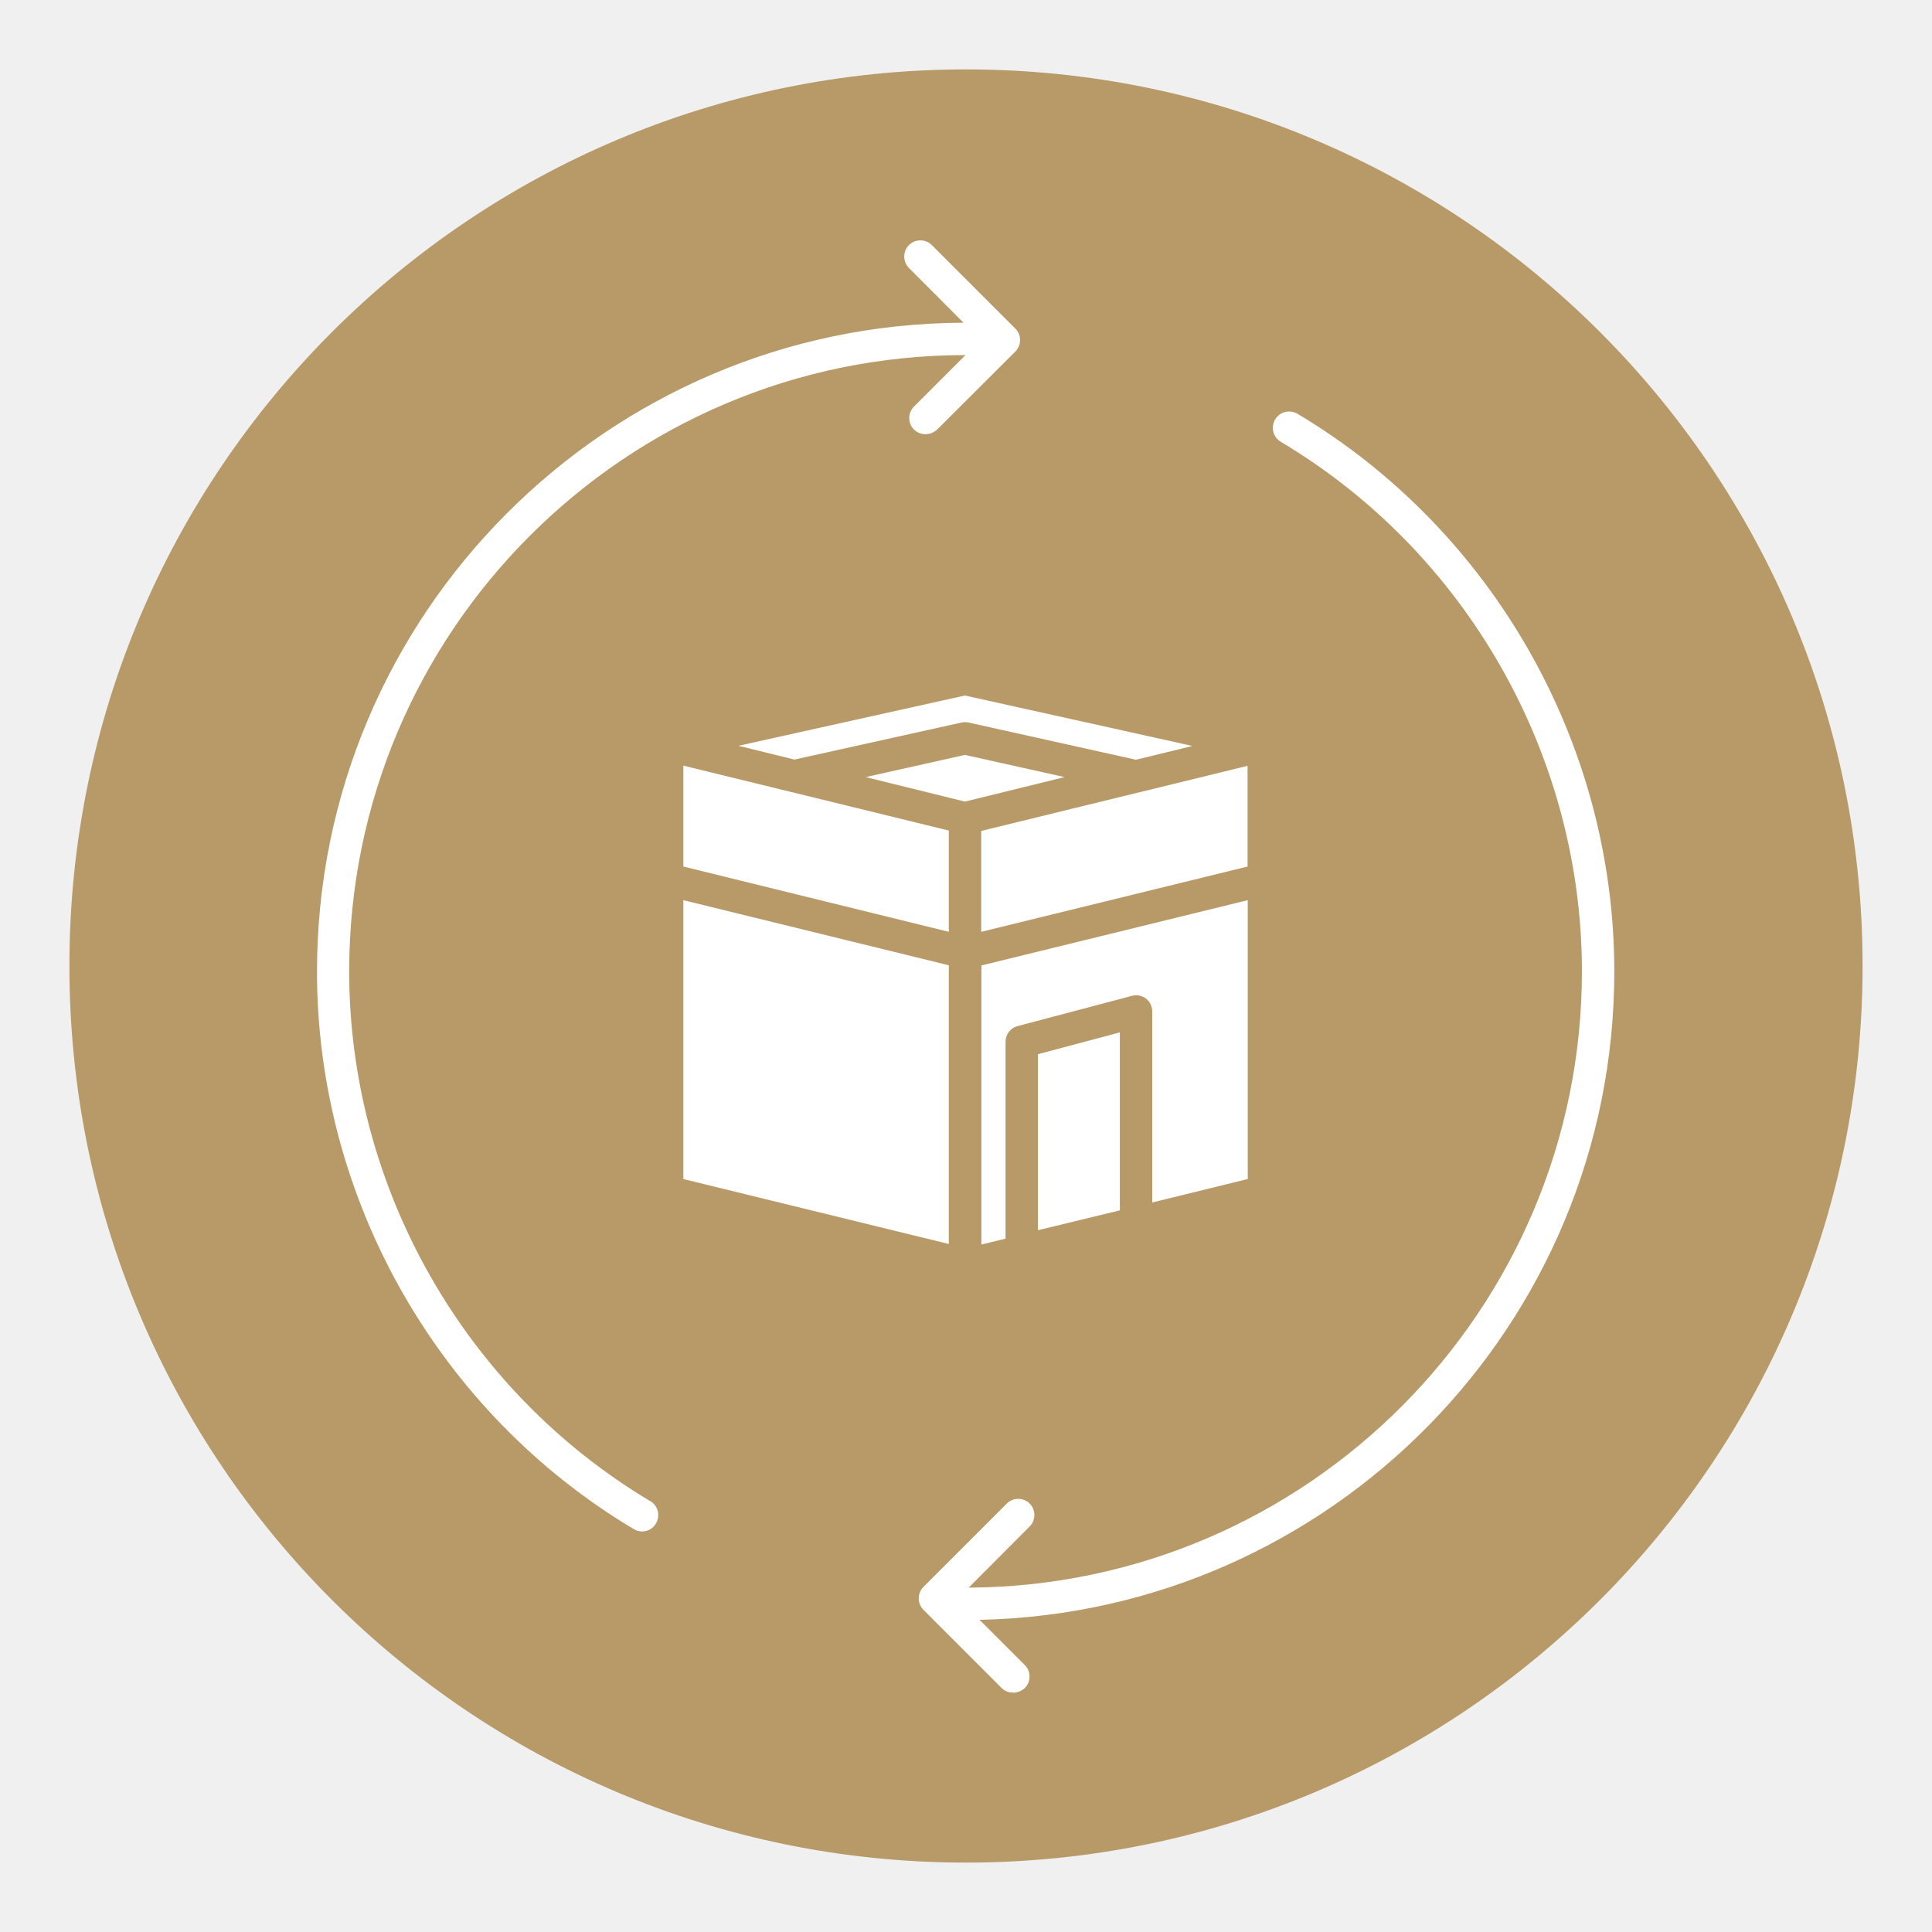
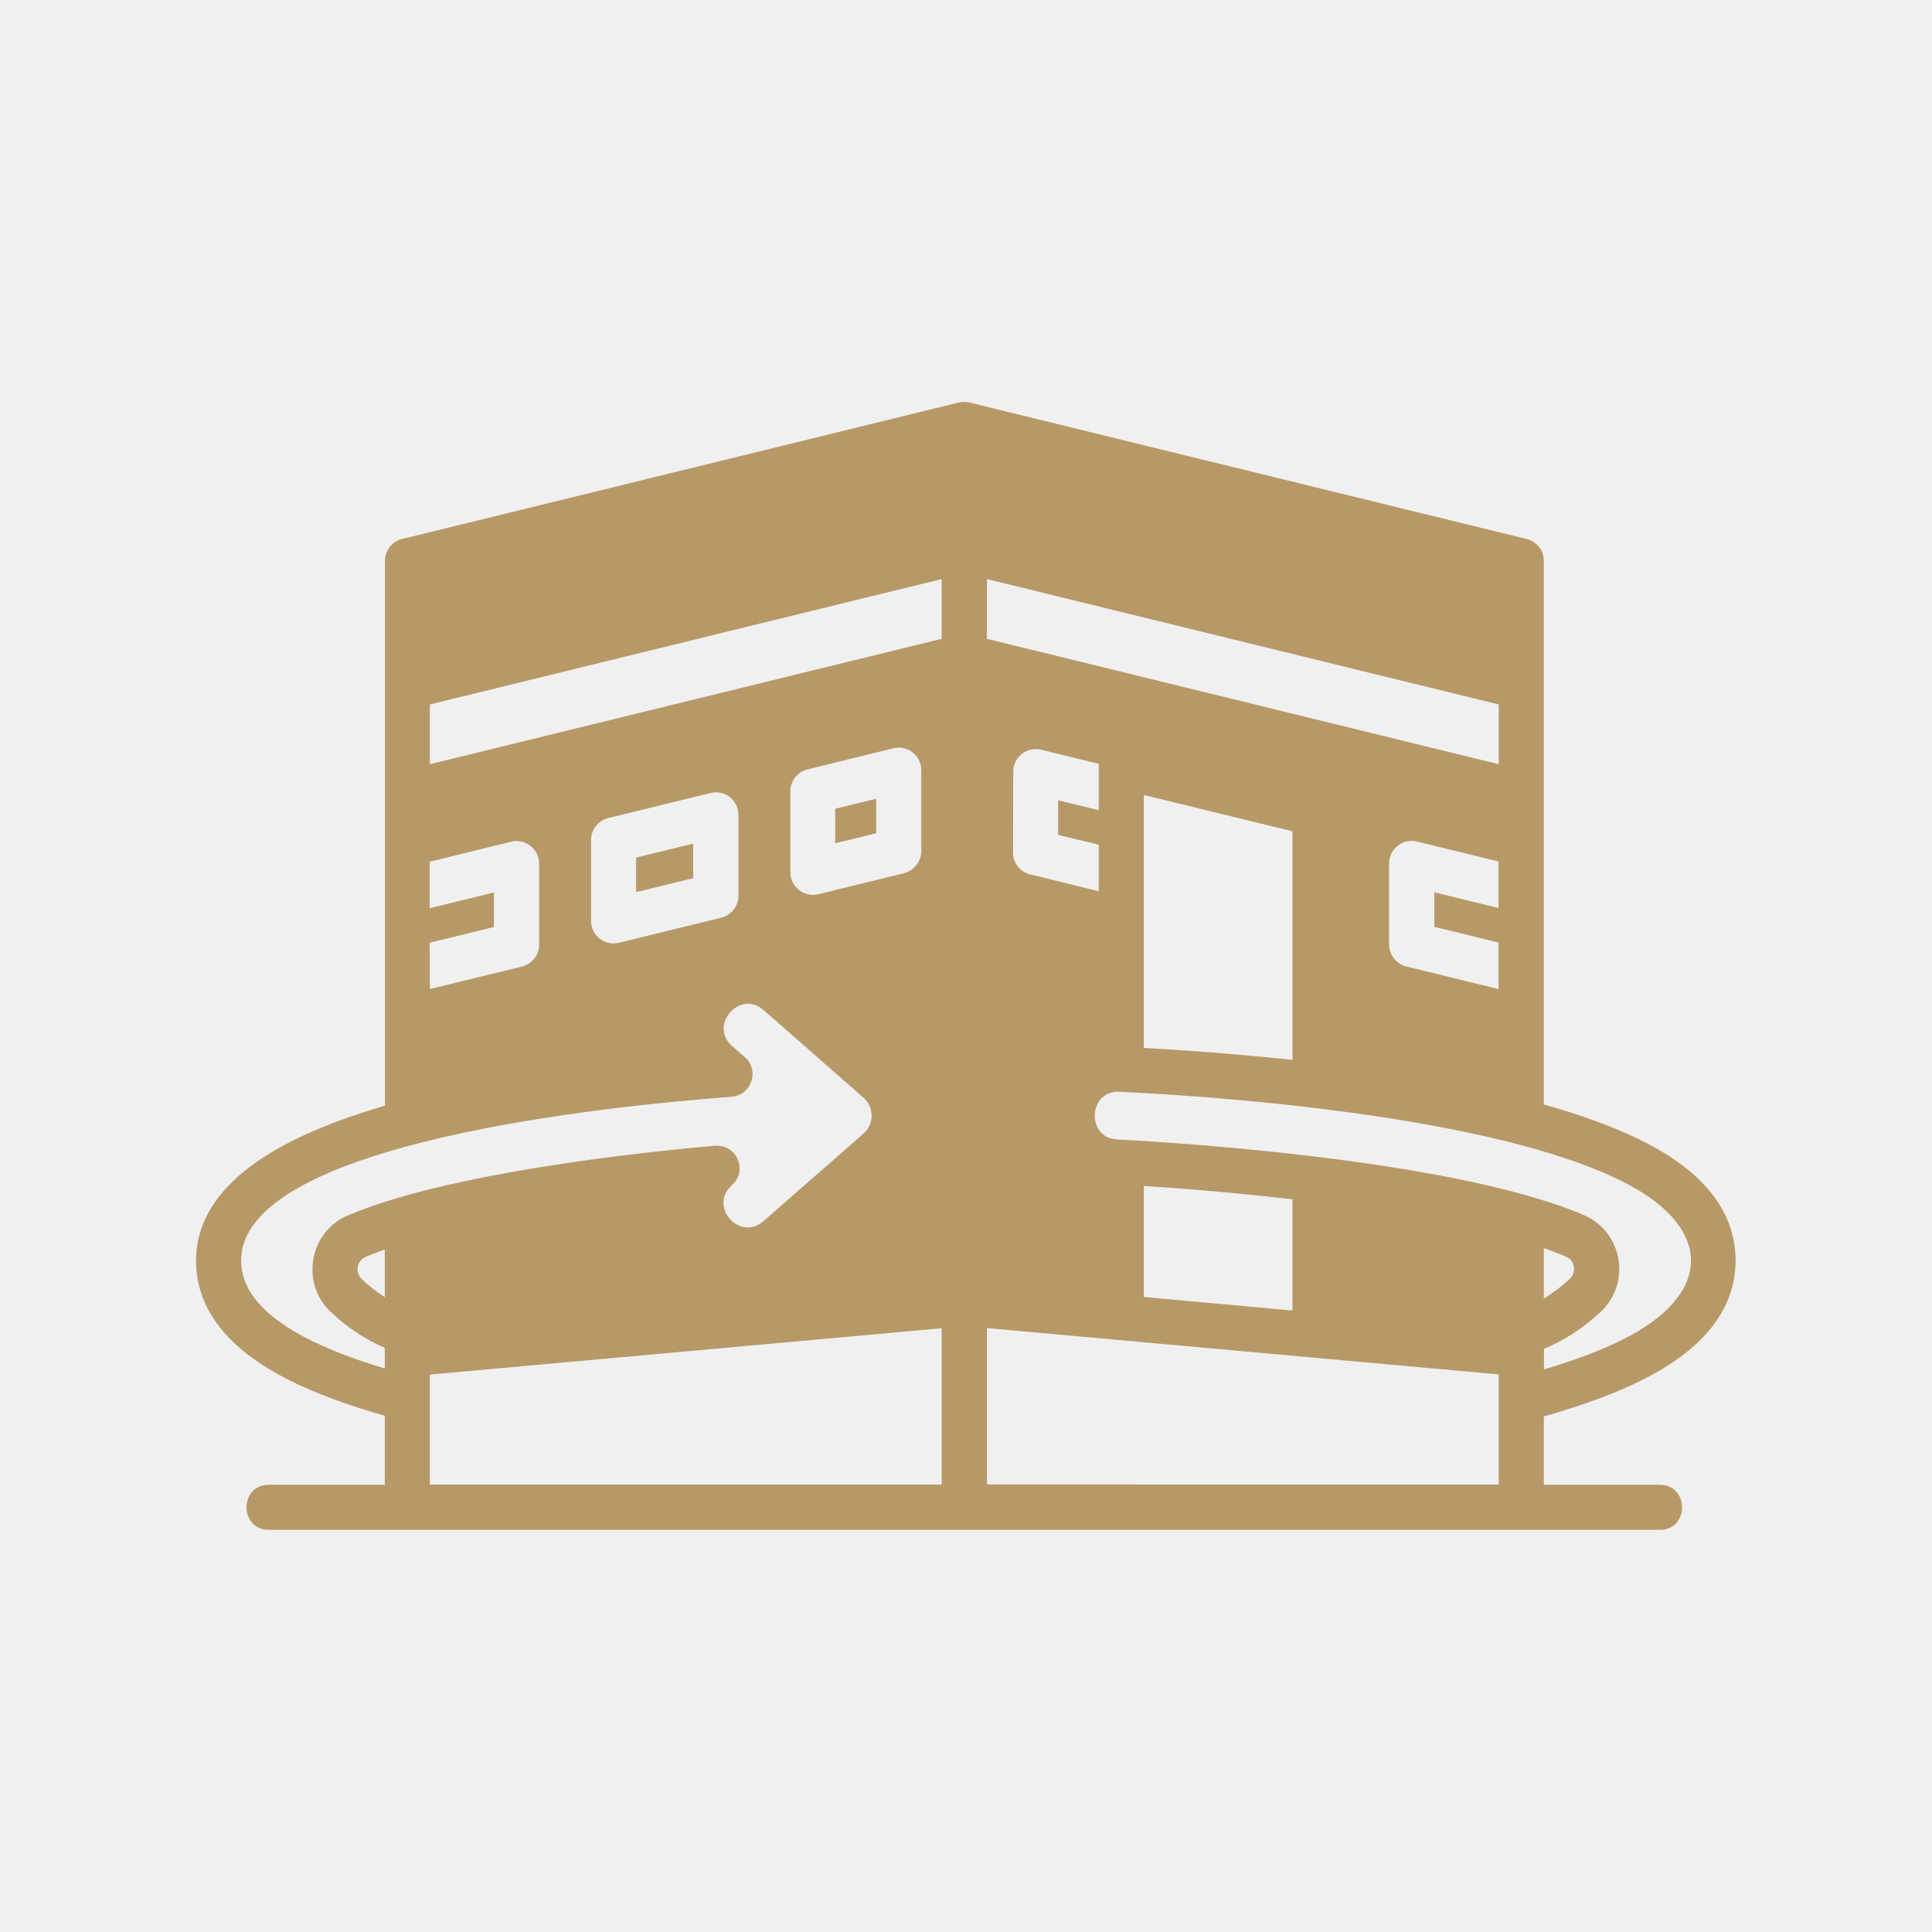
<svg xmlns="http://www.w3.org/2000/svg" version="1.1" id="Layer_1" x="0px" y="0px" viewBox="0 0 1080 1080" style="enable-background:new 0 0 1080 1080;" xml:space="preserve">
  <style type="text/css">
- 	.st0{fill:#B89968;}
- 	.st1{fill:#FFFFFF;}
+ 	.st0{fill:#B79967;}
</style>
-   <circle class="st0" cx="540" cy="540" r="501.2" />
-   <polygon class="st1" points="539.4,448.1 483.9,434.4 539.4,422 595.1,434.4 " />
-   <polygon class="st1" points="626,676.6 580.2,687.7 580.2,589.3 626,577.1 " />
-   <path class="st1" d="M697.4,659.1l-53.3,13.1V565.4c0-2.8-1.3-5.5-3.5-7.2c-2.3-1.7-5.2-2.3-7.9-1.5l-63.9,16.9  c-4,1.1-6.7,4.6-6.7,8.8v110l-13.5,3.3V539.7l148.9-36.5V659.1z" />
-   <path class="st1" d="M697.4,484.4l-148.9,36.5v-56.4l88.7-21.7c0,0,0,0,0.1,0l60.1-14.7C697.4,428,697.4,484.4,697.4,484.4z" />
-   <path class="st1" d="M539.4,388.8L666.6,417l-31.6,7.7l-93.6-20.8c-1.3-0.3-2.6-0.3-3.9,0l-93.4,20.7l-31.3-7.7L539.4,388.8  L539.4,388.8z" />
-   <polygon class="st1" points="530.4,695.4 382,659.1 382,503.2 530.4,539.6 " />
-   <path class="st1" d="M530.4,520.9L382,484.4V428l59.7,14.6c0,0,0,0,0.1,0l88.6,21.7V520.9L530.4,520.9z" />
-   <path class="st1" d="M363.4,839.1C259.6,777.1,195.2,663.7,195.2,543c0-190,154.5-344.5,344.5-344.5l-28.8,28.8  c-3.5,3.5-3.5,9.3,0,12.8c1.8,1.8,4.1,2.6,6.5,2.6c2.4,0,4.6-0.9,6.5-2.6l43.7-43.6c3.5-3.5,3.5-9.3,0-12.8L520.9,137  c-3.5-3.5-9.3-3.5-12.8,0c-3.5,3.5-3.5,9.3,0,12.8l30.5,30.6c-199.4,0.7-361.4,163.1-361.4,362.7c0,127.1,67.8,246.5,177.1,311.7  c1.5,0.9,3.1,1.3,4.6,1.3c3.1,0,6.1-1.5,7.8-4.5c2.5-4.3,1.2-9.9-3.2-12.5L363.4,839.1z" />
-   <path class="st1" d="M902.4,543c0-127.1-67.8-246.5-177.1-311.7c-4.4-2.5-9.9-1.2-12.5,3.2c-2.5,4.3-1.2,9.9,3.2,12.5  C819.8,308.8,884.3,422.3,884.3,543c0,189.4-153.7,343.5-342.8,344.5l34.1-34.2c3.5-3.5,3.5-9.3,0-12.8c-3.5-3.5-9.3-3.5-12.8,0  l-46.6,46.6c-3.5,3.5-3.5,9.3,0,12.8l43.7,43.7c1.8,1.8,4.1,2.6,6.5,2.6c2.4,0,4.6-0.9,6.5-2.6c3.5-3.5,3.5-9.3,0-12.8l-25.3-25.3  C744,901.4,902.5,740.5,902.4,543L902.4,543z" />
+   <path class="st0" d="M466.9,452.1l22.9-5.6v19.3l-22.9,5.6V452.1z M355.6,498.7l31.9-7.8v-19.3l-31.9,7.8V498.7z M863,791.8v38.2  h64.8c16.6,0,16.7,25.2,0,25.2H150.3c-16.6,0-16.7-25.2,0-25.2h64.8v-38.6c-17.4-4.9-32.6-10.3-45.5-16.1  c-39.8-17.9-60-41.6-60-70.5c0-37.3,35.4-66.3,105.6-86.7V444V313.5c0-5.8,4-10.9,9.6-12.2L536,225c0.2-0.2,3.4-0.6,5.9,0  c0,0,311.4,76.3,311.5,76.3c5.6,1.4,9.6,6.4,9.6,12.2v303.9c22.5,6.3,42.9,13.8,59.5,22.7c31.7,16.9,47.7,38.7,47.7,64.5  c0,27-17.5,49.4-52,66.7C903.4,778.8,884.8,785.6,863,791.8L863,791.8z M625.8,610.3c-17.4-0.9-19,25.8-1.2,26.7  c7.4,0.3,183.1,9,260.7,42.2c21.7,9.3,26.8,37.9,9.5,54.1c-9.7,9.1-20.3,16-31.7,20.7v11.5c17.3-5.1,32-10.7,43.9-16.6  c51.3-25.7,49.5-62,3.7-86.5C844,626.7,701.2,613.9,625.8,610.3L625.8,610.3z M722.5,732.6v-62.2c-30.6-3.5-59.9-6-83.1-7.4v62  L722.5,732.6z M515,475.8v-45.3c0-8.1-7.7-14.2-15.6-12.2l-48,11.8c-5.6,1.4-9.6,6.4-9.6,12.2v45.3c0,8.1,7.5,14.2,15.6,12.3  l48-11.8C511,486.6,515,481.6,515,475.8z M397.2,443.3l-57.2,14c-5.6,1.4-9.6,6.5-9.6,12.2v45.3c0,7.9,7.3,14.2,15.6,12.2l57.2-14  c5.6-1.4,9.6-6.5,9.6-12.2v-45.3C412.8,447.3,405.1,441.3,397.2,443.3z M551.7,323.7v33.4l286.1,70.1v-33.4L551.7,323.7z   M566.3,476.6c0,5.8,4,10.9,9.6,12.2l38.3,9.4v-26l-22.7-5.5v-19.3l22.7,5.5v-24.5c0-0.5,0-1,0.1-1.4l-32.3-7.9  c-8-1.9-15.6,4.1-15.6,12.3L566.3,476.6z M639.4,585.8c22,1.2,51.1,3.3,83.1,6.7V464.7l-83.1-20.3V585.8L639.4,585.8z M786.2,540.3  l51.5,12.6v-26l-35.9-8.8v-19.3l35.9,8.8v-26l-45.6-11.2c-8-1.9-15.6,4.2-15.6,12.3v45.3C776.6,533.9,780.6,538.9,786.2,540.3  L786.2,540.3z M526.4,323.7l-286.1,70.1v33.4l286.1-70.1L526.4,323.7z M240.3,552.9l51.5-12.6c5.6-1.4,9.6-6.5,9.6-12.2v-45.3  c0-8.1-7.6-14.2-15.6-12.3l-45.6,11.2v26l35.9-8.8v19.3l-35.9,8.8L240.3,552.9z M215.1,698.5c-3.8,1.3-7.4,2.7-10.7,4.1  c-4.9,2.1-6.1,8.6-2.2,12.4c4.2,4,8.5,7.3,12.9,10.1L215.1,698.5z M863,725.9c5-3,9.8-6.6,14.5-11c4-3.8,2.9-10.4-2.2-12.5  c-3.8-1.6-7.9-3.2-12.3-4.7V725.9z M215.1,765v-11.6c-10.8-4.5-21-11.3-30.3-20.1c-17-16.2-11.9-44.7,9.7-53.9  c62.9-26.7,190.9-37.7,205.3-38.9c11.8-0.9,18.3,13.4,9.8,21.6c-0.2,0.2-0.3,0.3-0.5,0.5c-13.2,11.6,4.3,31.7,17.6,20.1l56-49  c6.1-5.3,6-14.8,0-20.1l-55.9-49c-13.2-11.6-30.8,8.5-17.6,20.1l7.2,6.3c8.3,7.3,3.8,21.2-7.4,22.1c-66.4,5-274.2,25.3-274.2,91.6  c0,18.1,15.2,34.1,45.2,47.5C190,756.7,201.8,761,215.1,765L215.1,765z M240.3,829.9h286.1v-87.4l-286.1,25.9L240.3,829.9z   M837.8,829.9v-61.6c-129.5-11.7-58.6-5.3-286.1-25.9v87.4L837.8,829.9z" />
</svg>
